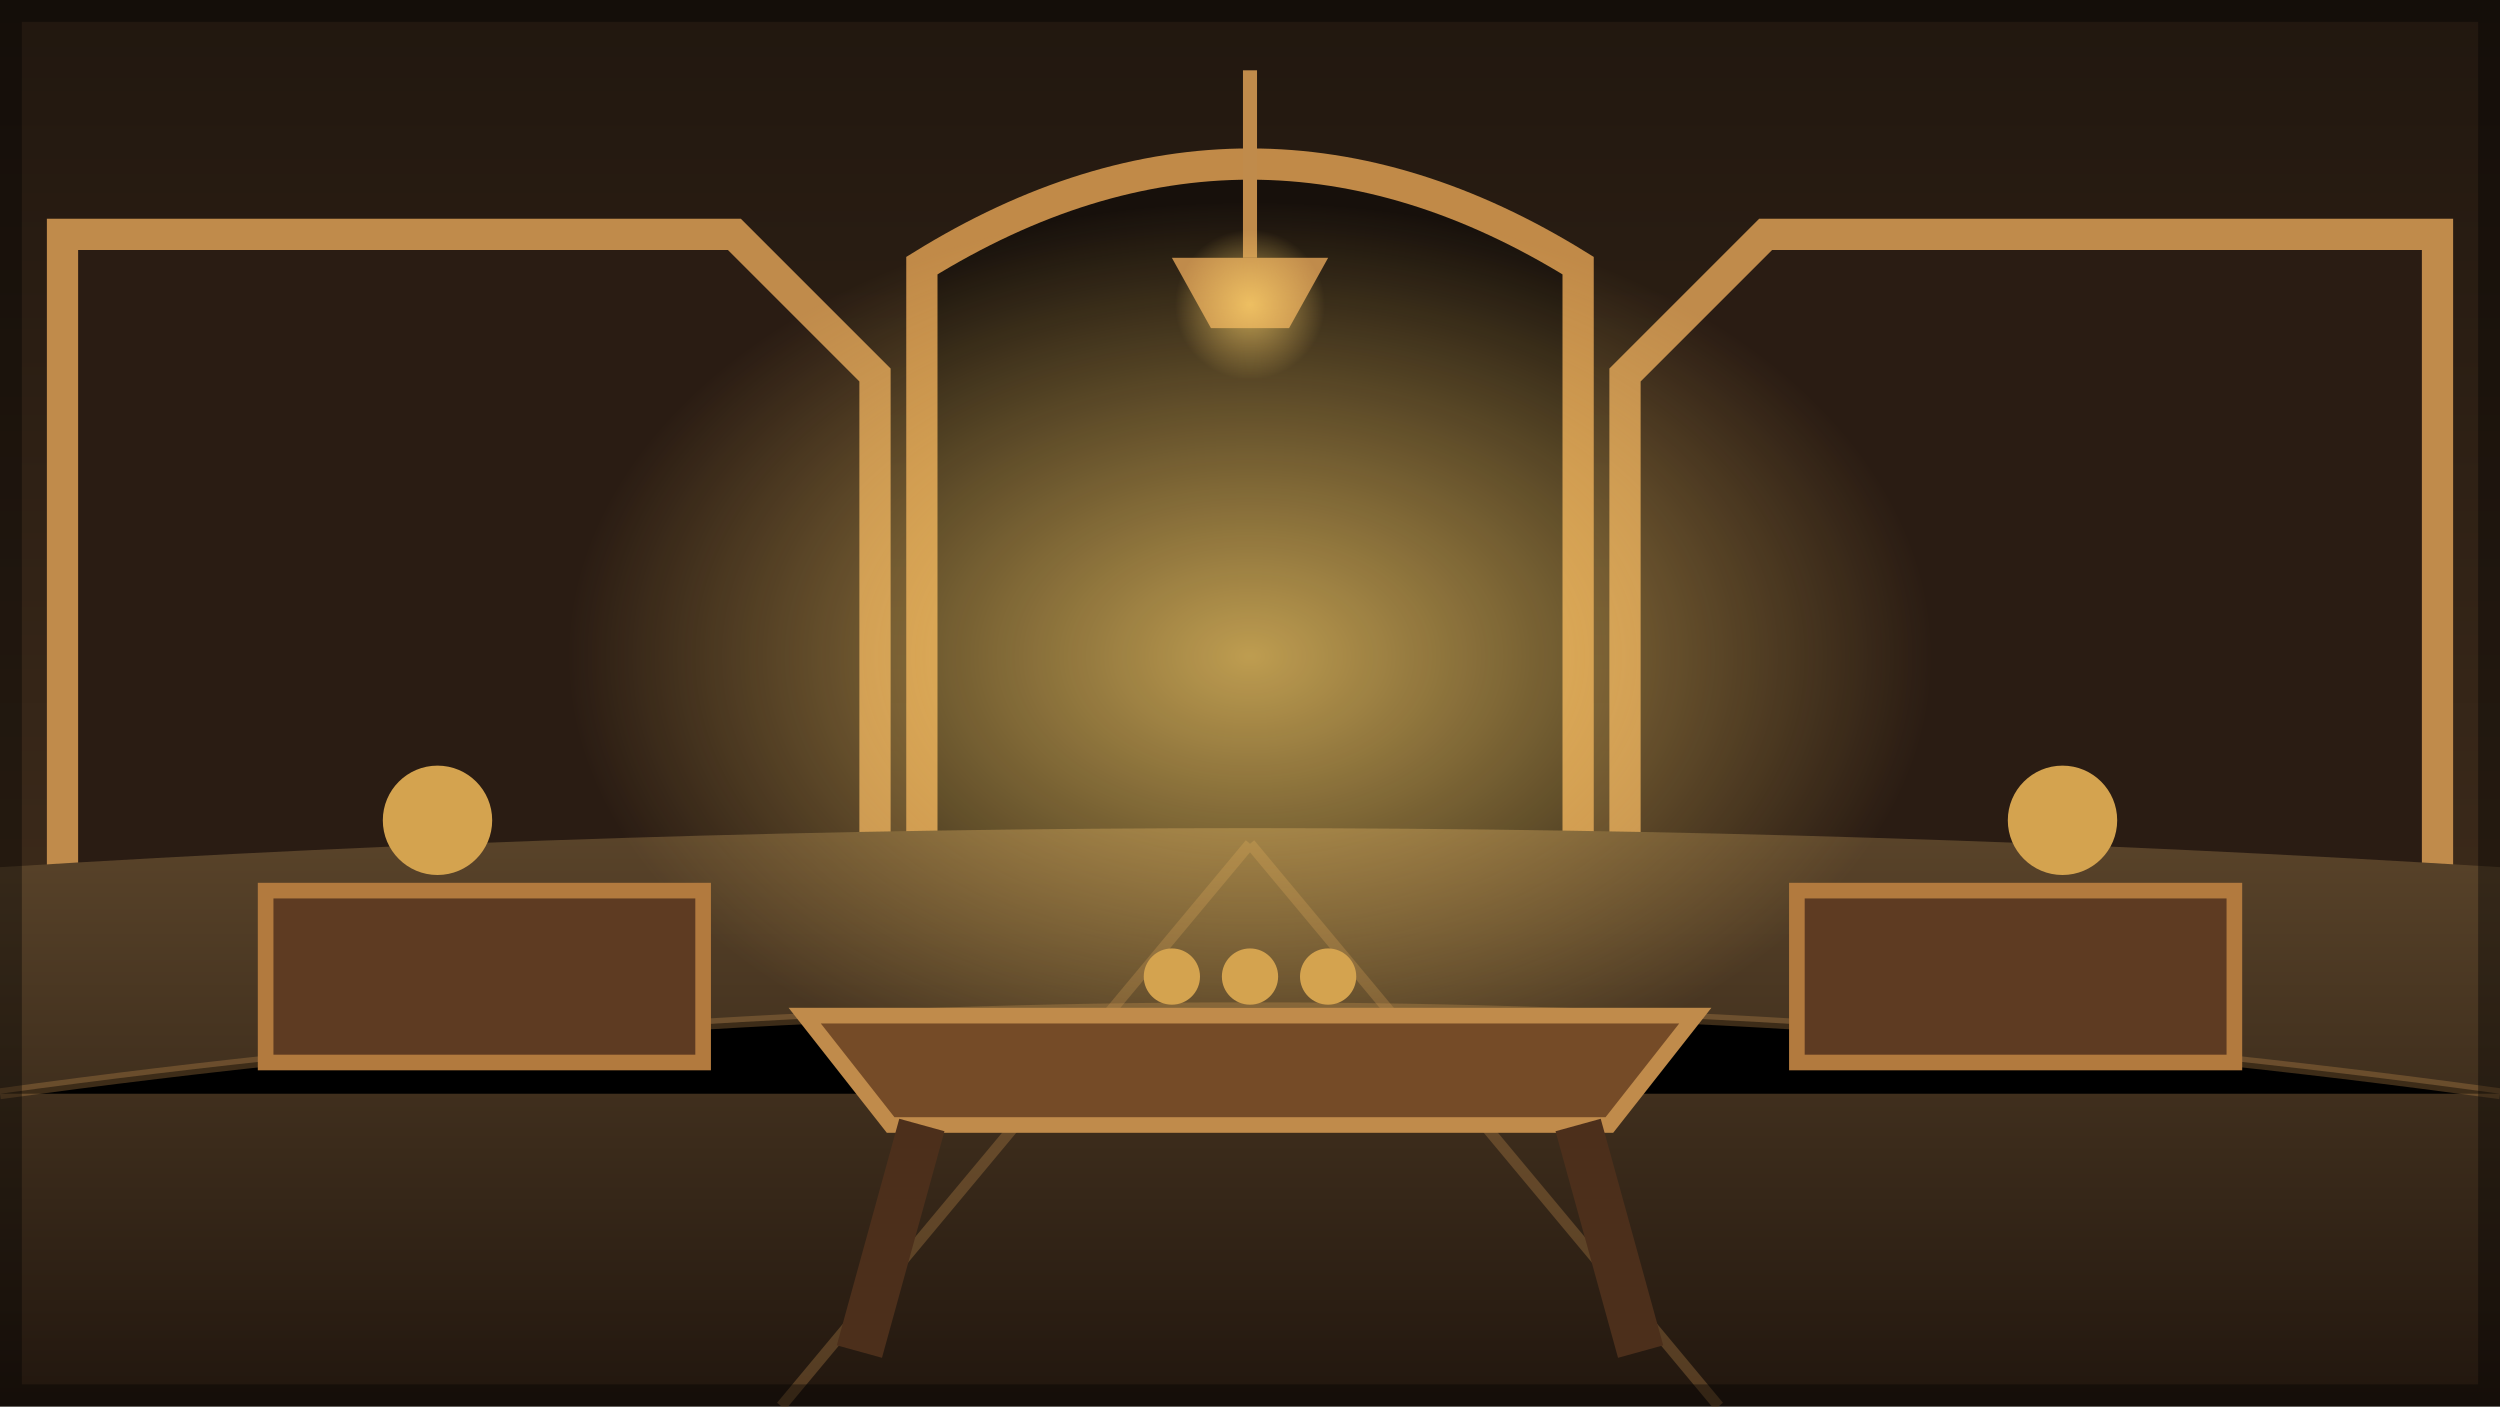
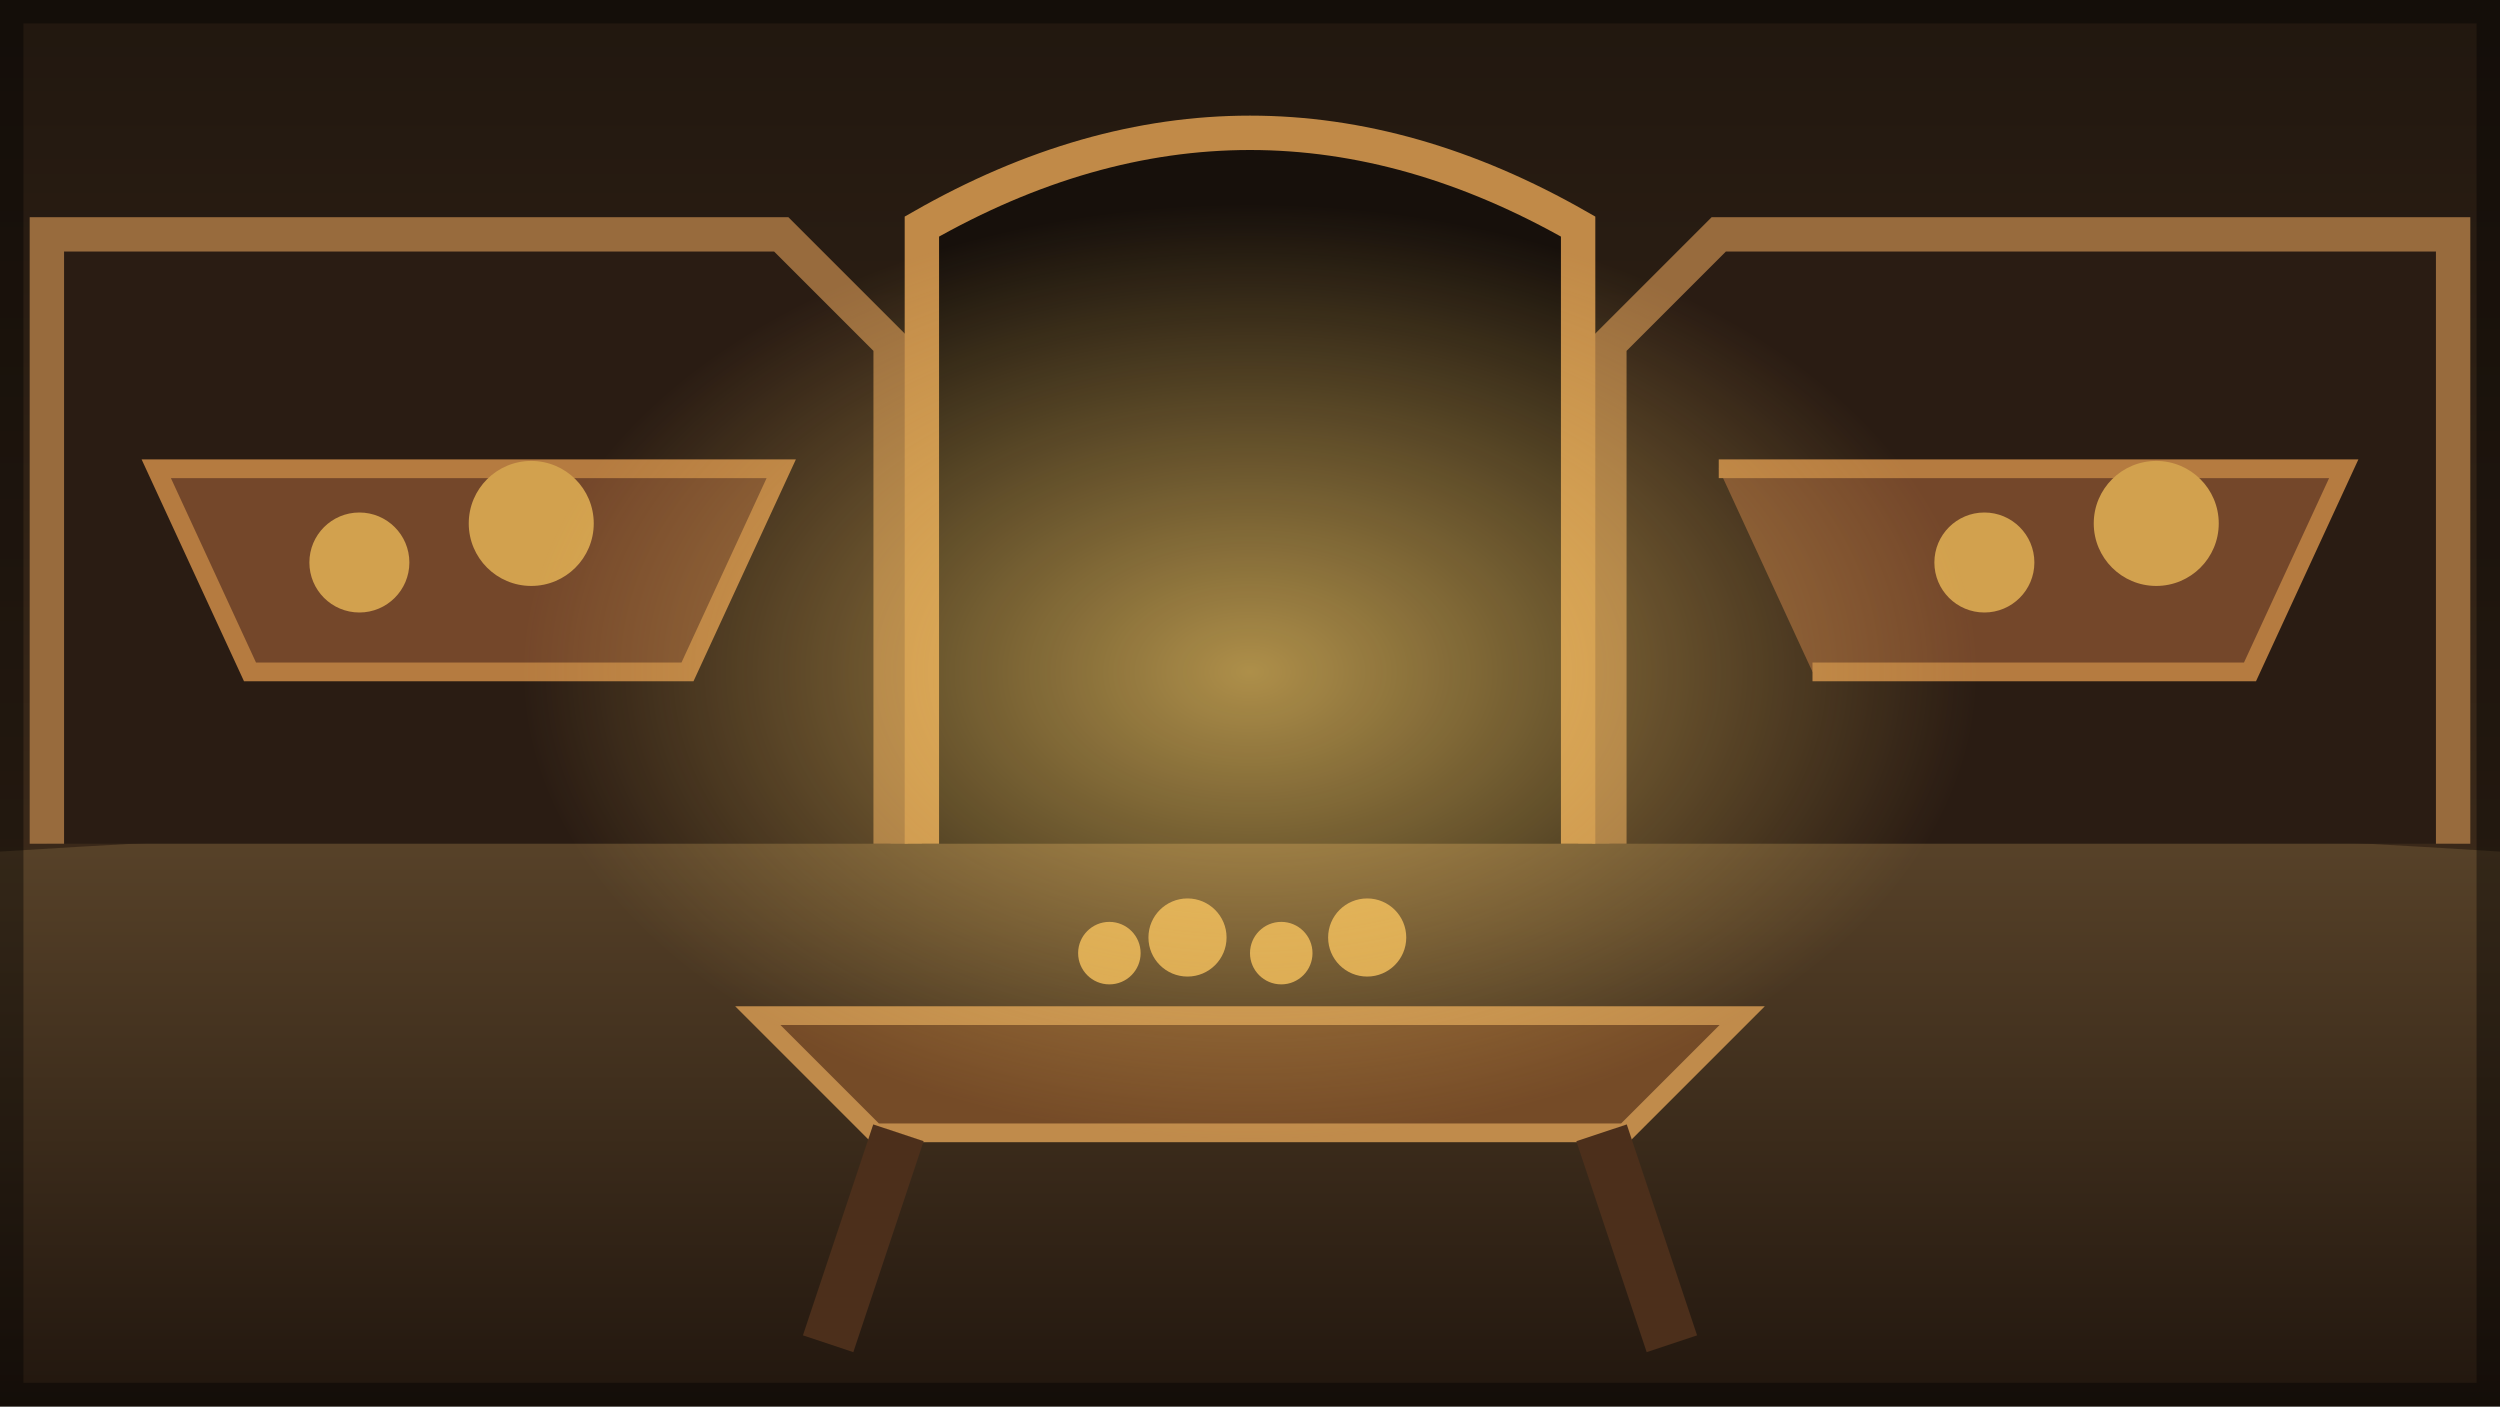
<svg xmlns="http://www.w3.org/2000/svg" width="1600" height="900" viewBox="0 0 1600 900">
  <defs>
    <linearGradient id="w" x2="0" y2="1">
      <stop stop-color="#21170f" />
      <stop offset="1" stop-color="#4a3420" />
    </linearGradient>
    <linearGradient id="f" x2="0" y2="1">
      <stop stop-color="#5a442a" />
      <stop offset="1" stop-color="#21160e" />
    </linearGradient>
    <radialGradient id="g">
-       <stop stop-color="#ffd36b" stop-opacity=".72" />
+       <stop stop-color="#ffd36b" stop-opacity=".65" />
      <stop offset="1" stop-color="#ffd36b" stop-opacity="0" />
    </radialGradient>
  </defs>
  <rect width="1600" height="900" fill="url(#w)" />
-   <path d="M40 555V150H470L560 240V555" fill="#2a1c13" stroke="#c08b4b" stroke-width="20" />
-   <path d="M1040 555V240L1130 150H1560V555" fill="#2a1c13" stroke="#c08b4b" stroke-width="20" />
-   <path d="M590 555V170Q800 40 1010 170V555" fill="#17100b" stroke="#c18a48" stroke-width="20" />
-   <path d="M0 555Q800 505 1600 555V900H0Z" fill="url(#f)" />
-   <g stroke="#c08b4b" stroke-opacity=".32" stroke-width="7">
-     <path d="M800 540L500 900M800 540L1100 900" />
-     <path d="M0 700Q800 590 1600 700" />
+   <path d="M0 545Q800 495 1600 545V900H0Z" fill="url(#f)" />
+   <path d="M30 540V150H500L570 220V540M1030 540V220L1100 150H1570V540" fill="#2a1c13" stroke="#986b3d" stroke-width="22" />
+   <path d="M590 540V145Q800 25 1010 145V540" fill="#17100b" stroke="#c18a48" stroke-width="22" />
+   <path d="M100 300H500L440 430H160ZM1100 300H1500L1440 430H1160" fill="#74472a" stroke="#b57b40" stroke-width="12" />
+   <g fill="#d2a14e">
+     <circle cx="230" cy="360" r="32" />
+     <circle cx="340" cy="335" r="40" />
+     <circle cx="1270" cy="360" r="32" />
+     <circle cx="1380" cy="335" r="40" />
  </g>
-   <ellipse cx="800" cy="420" rx="440" ry="290" fill="url(#g)" />
-   <path d="M800 45V165" stroke="#c08b4b" stroke-width="9" />
-   <path d="M750 165H850L825 210H775Z" fill="#c08b4b" />
-   <circle cx="800" cy="195" r="48" fill="url(#g)" />
-   <path d="M515 650H1085L1030 720H570Z" fill="#754b27" stroke="#c08b4b" stroke-width="10" />
-   <path d="M590 720L550 865M1010 720L1050 865" stroke="#4c2f1b" stroke-width="30" />
-   <path d="M170 570H450V680H170ZM1150 570H1430V680H1150Z" fill="#5e3b22" stroke="#b27a3e" stroke-width="10" />
+   <path d="M485 650H1115L1040 725H560Z" fill="#754b27" stroke="#c08b4b" stroke-width="12" />
+   <path d="M575 725L530 860M1025 725L1070 860" stroke="#4c2f1b" stroke-width="34" />
  <g fill="#d4a34f">
-     <circle cx="280" cy="525" r="35" />
-     <circle cx="1320" cy="525" r="35" />
-     <circle cx="750" cy="625" r="18" />
-     <circle cx="800" cy="625" r="18" />
-     <circle cx="850" cy="625" r="18" />
+     <circle cx="710" cy="610" r="20" />
+     <circle cx="760" cy="600" r="25" />
+     <circle cx="820" cy="610" r="20" />
+     <circle cx="875" cy="600" r="25" />
  </g>
-   <rect width="1600" height="900" fill="none" stroke="#000" stroke-opacity=".38" stroke-width="28" />
+   <ellipse cx="800" cy="430" rx="470" ry="300" fill="url(#g)" />
+   <rect width="1600" height="900" fill="none" stroke="#000" stroke-opacity=".4" stroke-width="30" />
</svg>
